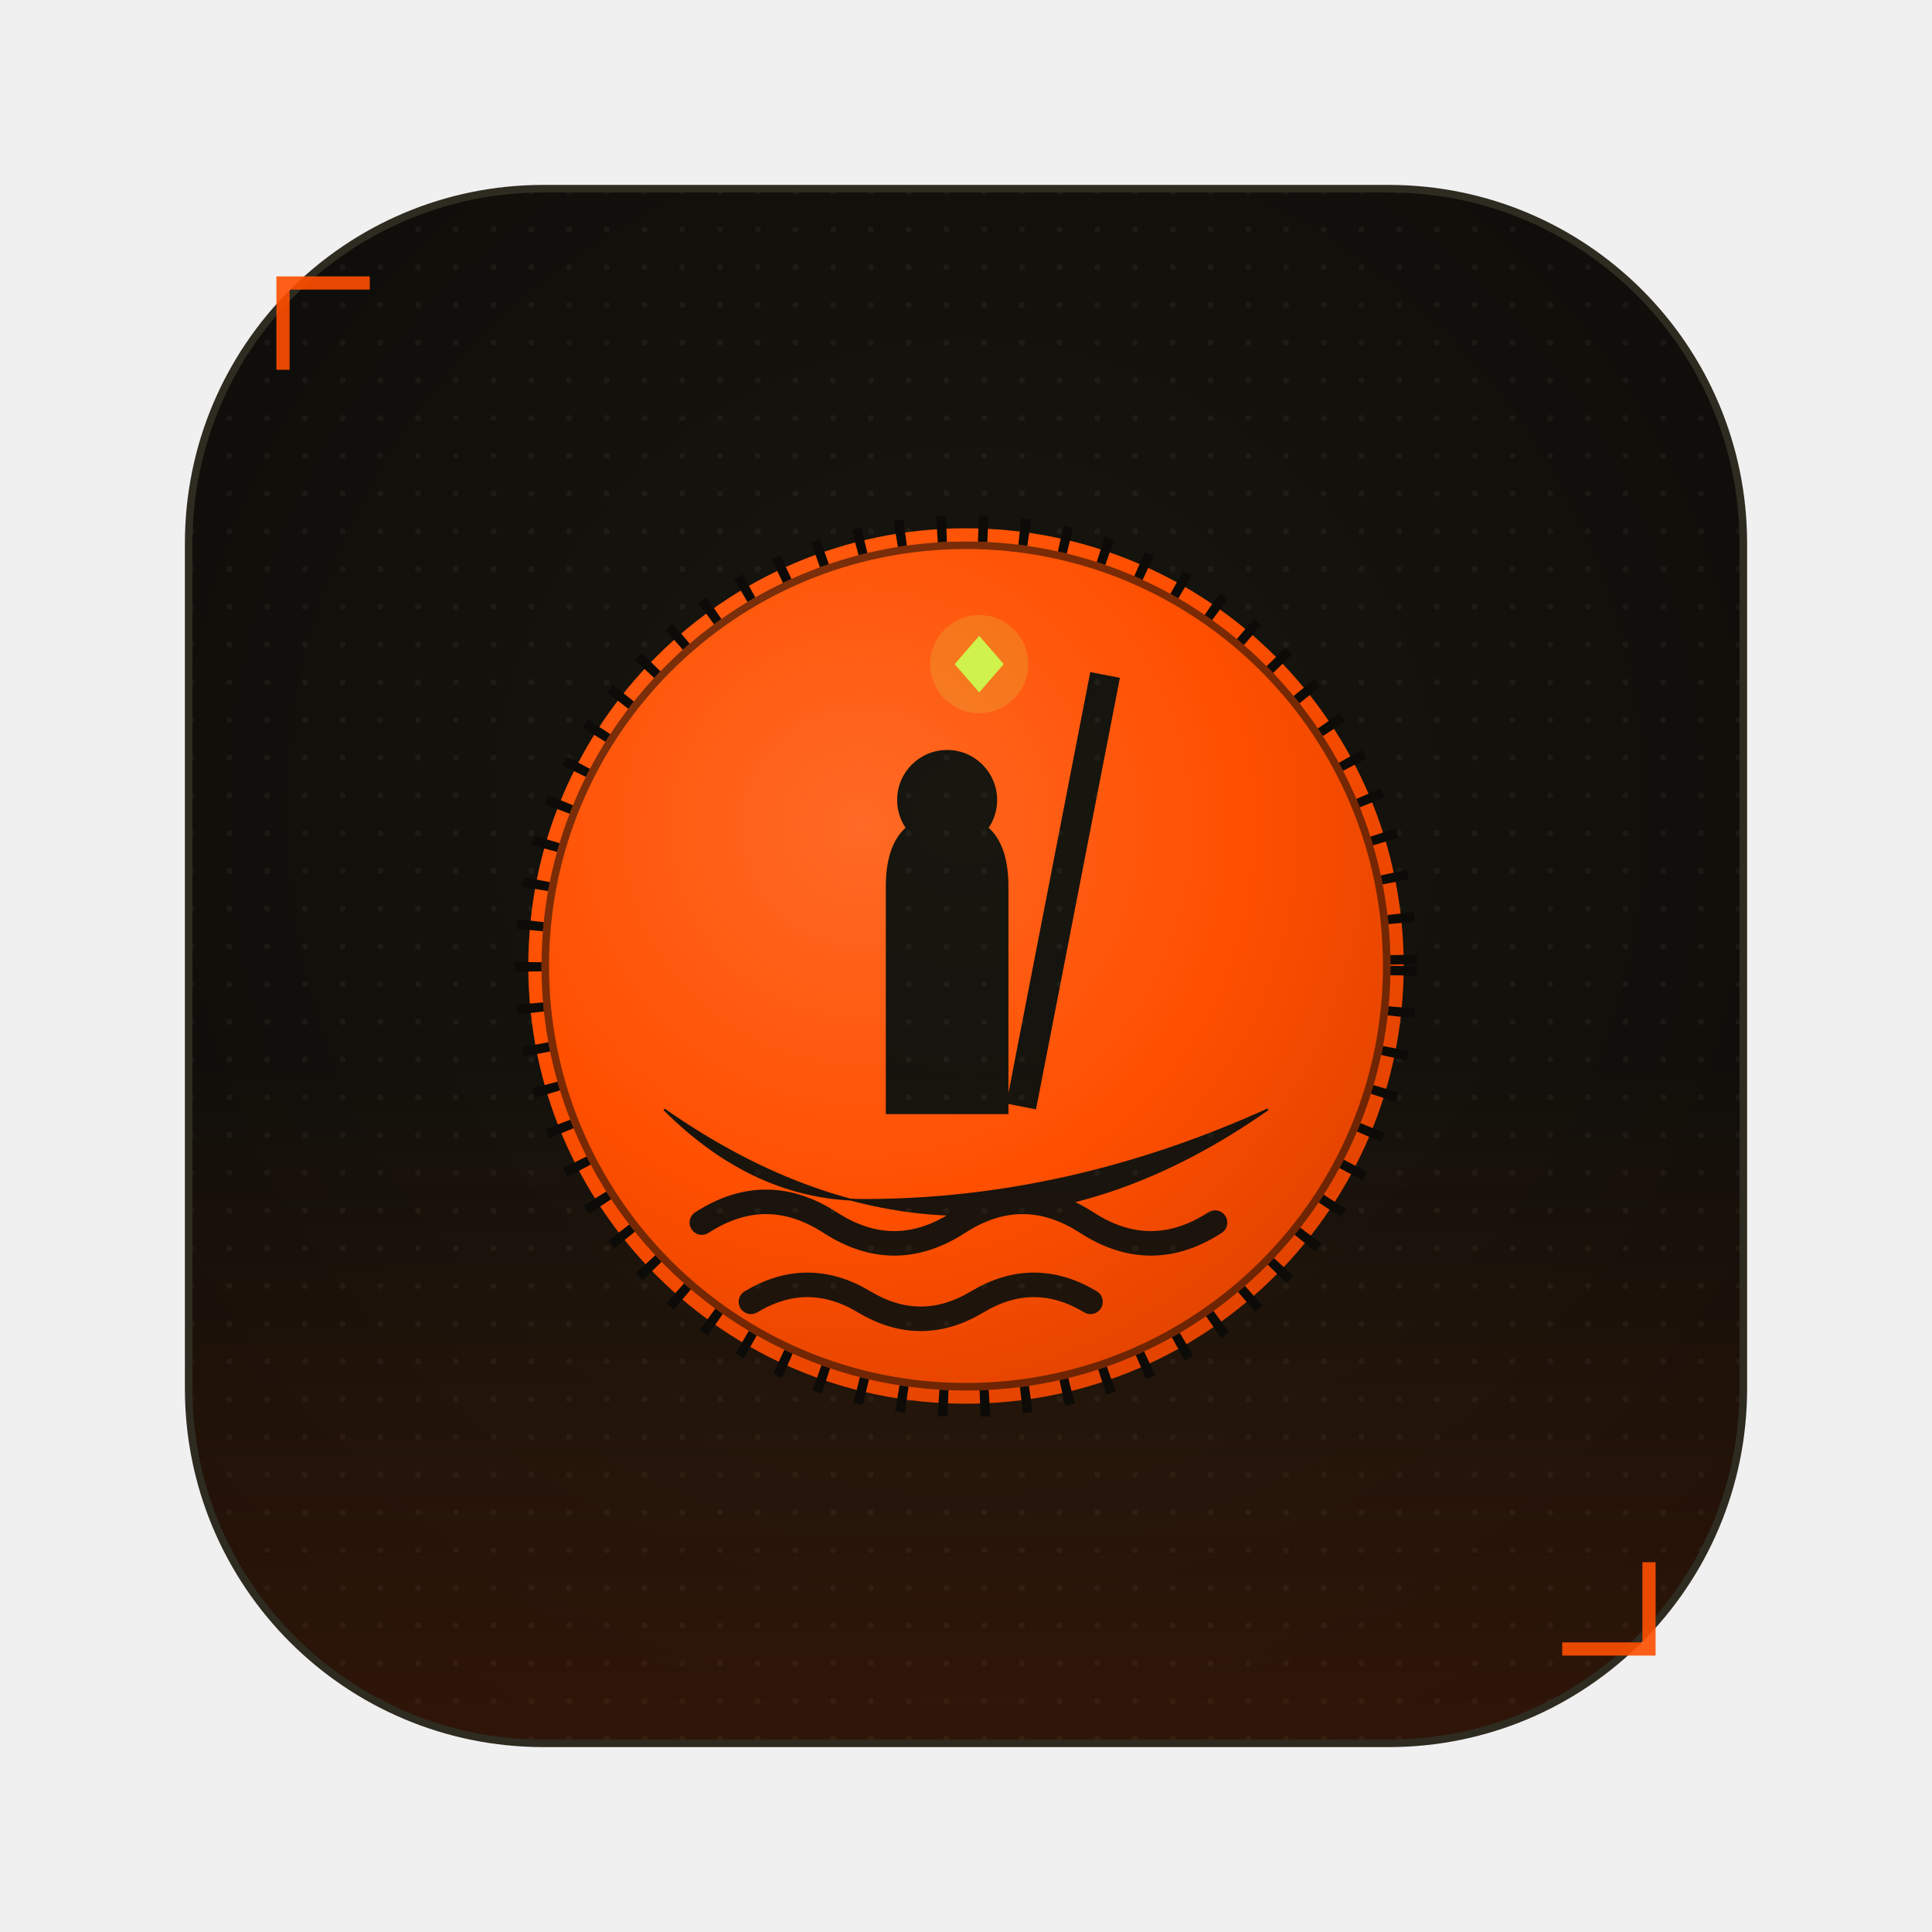
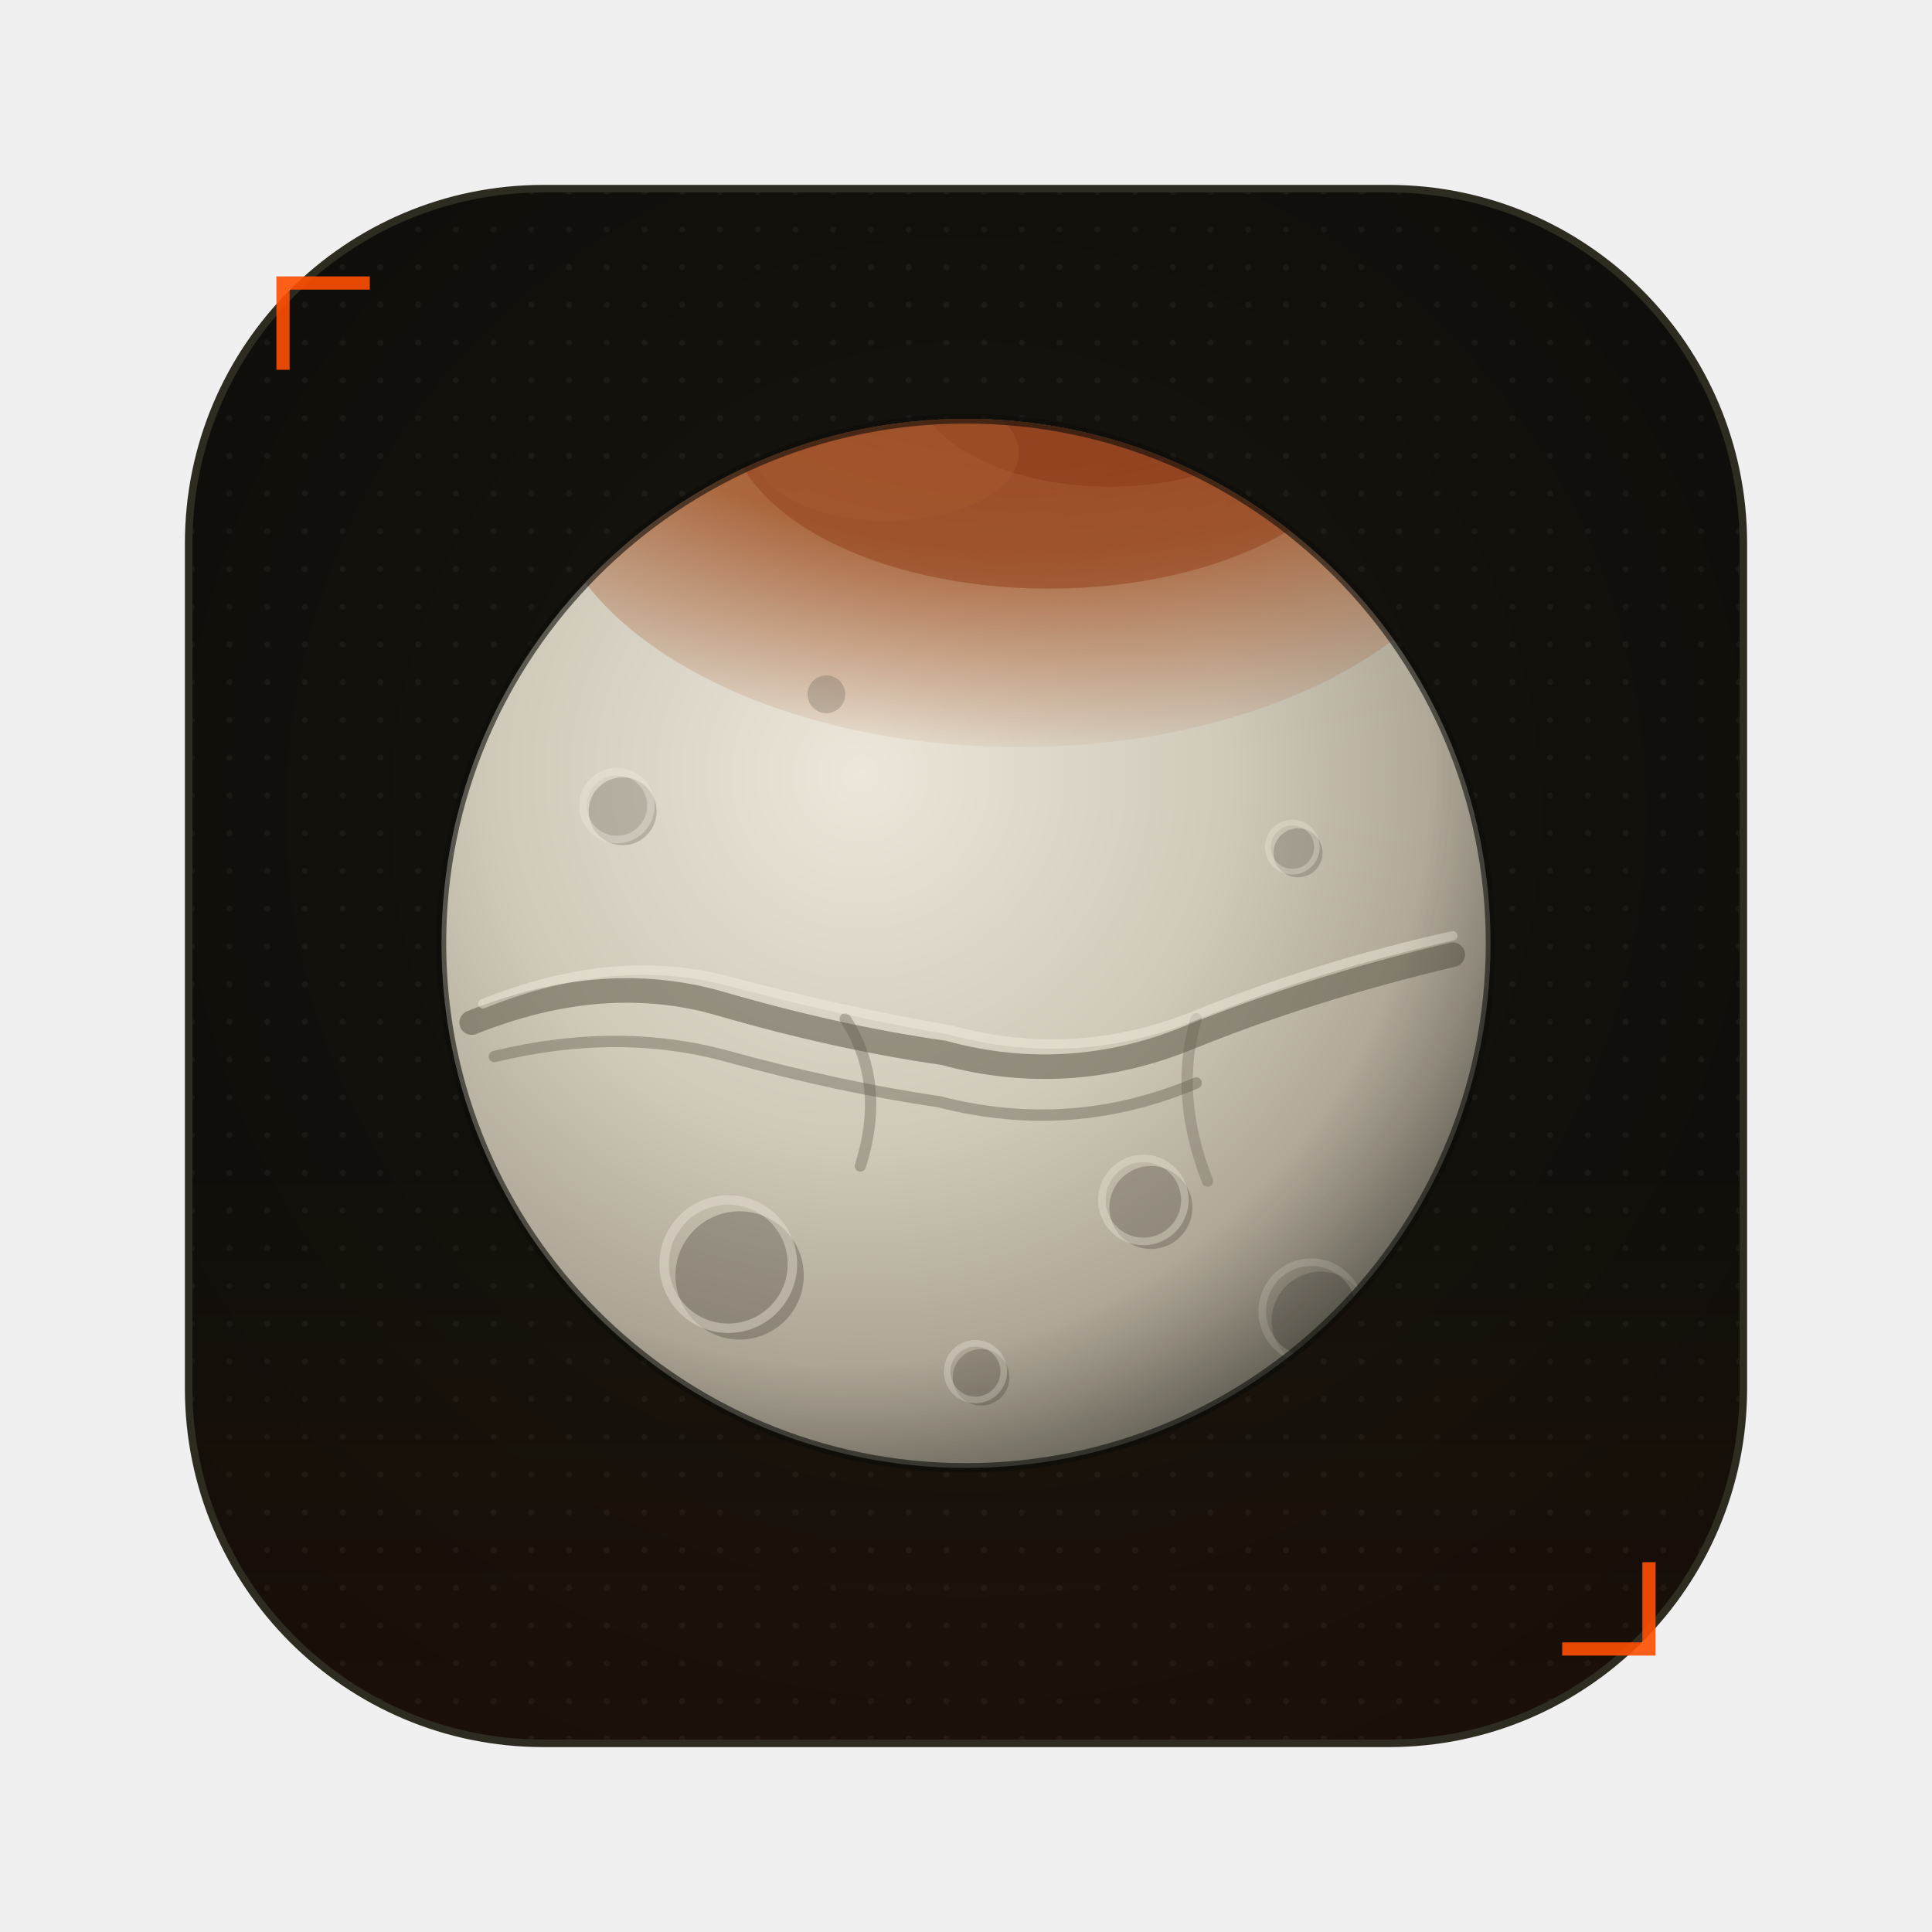
- <svg xmlns="http://www.w3.org/2000/svg" viewBox="0 0 1024 1024" role="img" aria-label="Charon app icon — the ferryman's obol">
+ <svg xmlns="http://www.w3.org/2000/svg" viewBox="0 0 1024 1024" role="img" aria-label="Charon app icon — the moon Charon with its dusty red polar cap">
  <defs>
    <radialGradient id="tile" cx="50%" cy="40%" r="75%">
      <stop offset="0%" stop-color="#17160f" />
      <stop offset="100%" stop-color="#0c0b08" />
    </radialGradient>
-     <radialGradient id="coin" cx="38%" cy="34%" r="80%">
-       <stop offset="0%" stop-color="#ff6a26" />
-       <stop offset="55%" stop-color="#ff4f00" />
-       <stop offset="100%" stop-color="#d83f00" />
-     </radialGradient>
    <pattern id="dots" width="20" height="20" patternUnits="userSpaceOnUse">
      <circle cx="1.6" cy="1.6" r="1.6" fill="#e9e4d4" opacity="0.05" />
    </pattern>
    <linearGradient id="ember" x1="0" y1="1" x2="0" y2="0">
-       <stop offset="0%" stop-color="#ff4f00" stop-opacity="0.14" />
-       <stop offset="45%" stop-color="#ff4f00" stop-opacity="0" />
+       <stop offset="0%" stop-color="#ff4f00" stop-opacity="0.06" />
+       <stop offset="40%" stop-color="#ff4f00" stop-opacity="0" />
    </linearGradient>
+     <radialGradient id="moon" cx="40%" cy="34%" r="78%">
+       <stop offset="0%" stop-color="#ece7da" />
+       <stop offset="45%" stop-color="#cfc9ba" />
+       <stop offset="78%" stop-color="#a59e8f" />
+       <stop offset="100%" stop-color="#736d60" />
+     </radialGradient>
+     <radialGradient id="limb" cx="38%" cy="34%" r="80%">
+       <stop offset="70%" stop-color="#0c0b08" stop-opacity="0" />
+       <stop offset="100%" stop-color="#0c0b08" stop-opacity="0.5" />
+     </radialGradient>
+     <radialGradient id="cap" cx="50%" cy="18%" r="85%">
+       <stop offset="0%" stop-color="#9c4a22" />
+       <stop offset="55%" stop-color="#a35427" stop-opacity="0.85" />
+       <stop offset="100%" stop-color="#a35427" stop-opacity="0" />
+     </radialGradient>
    <clipPath id="tileClip">
      <rect x="100" y="100" width="824" height="824" rx="188" />
    </clipPath>
-     <mask id="engrave">
-       <rect x="0" y="0" width="1024" height="1024" fill="#fff" />
-       <g fill="#000" stroke="#000">
-         <g stroke-width="13" stroke-linecap="round" fill="none">
-           <path d="M372 648 q34 -22 68 0 t68 0 t68 0 t68 0" />
-           <path d="M398 690 q30 -18 60 0 t60 0 t60 0" />
-         </g>
-         <path d="M352 588 Q512 700 672 588 Q566 636 458 636 Q400 636 352 588 Z" />
-         <rect x="556" y="356" width="15" height="232" transform="rotate(11 563 472)" />
-         <path d="M470 590 L470 470 Q470 432 502 432 Q534 432 534 470 L534 590 Z" />
-         <circle cx="502" cy="424" r="26" />
-       </g>
-     </mask>
+     <clipPath id="moonClip">
+       <circle cx="512" cy="500" r="278" />
+     </clipPath>
  </defs>
  <g clip-path="url(#tileClip)">
    <rect x="100" y="100" width="824" height="824" fill="url(#tile)" />
    <rect x="100" y="100" width="824" height="824" fill="url(#dots)" />
    <rect x="100" y="100" width="824" height="824" fill="url(#ember)" />
  </g>
  <rect x="100" y="100" width="824" height="824" rx="188" fill="none" stroke="#2e2b21" stroke-width="4" />
  <g fill="none" stroke="#ff4f00" stroke-width="7" opacity="0.9">
    <path d="M196 150 H150 V196" />
    <path d="M828 874 H874 V828" />
  </g>
-   <circle cx="512" cy="512" r="232" fill="url(#coin)" mask="url(#engrave)" />
-   <circle cx="512" cy="512" r="232" fill="none" stroke="#0c0b08" stroke-width="14" stroke-dasharray="5 17" />
-   <circle cx="512" cy="512" r="223" fill="none" stroke="#0c0b08" stroke-width="4" opacity="0.55" />
-   <g transform="translate(519,352)">
-     <circle r="26" fill="#cff24d" opacity="0.18" />
-     <path d="M0 -15 L13 0 L0 15 L-13 0 Z" fill="#cff24d" />
+   <circle cx="512" cy="500" r="278" fill="url(#moon)" />
+   <g clip-path="url(#moonClip)">
+     <ellipse cx="540" cy="248" rx="252" ry="148" fill="url(#cap)" />
+     <ellipse cx="556" cy="220" rx="170" ry="92" fill="#94431f" opacity="0.55" />
+     <ellipse cx="588" cy="200" rx="104" ry="58" fill="#8a3a1a" opacity="0.5" />
+     <ellipse cx="470" cy="240" rx="70" ry="36" fill="#a85b2d" opacity="0.35" />
+     <g fill="none" stroke="#5d5749" stroke-linecap="round">
+       <path d="M250 542 q70 -28 132 -10 t118 26 q66 18 130 -8 t140 -44" stroke-width="13" opacity="0.55" />
+       <path d="M262 560 q66 -16 124 0 t112 24 q70 18 136 -10" stroke-width="6" opacity="0.4" />
+       <path d="M448 540 q22 34 8 78" stroke-width="6" opacity="0.35" />
+       <path d="M634 540 q-12 40 6 86" stroke-width="6" opacity="0.3" />
+     </g>
+     <path d="M256 532 q70 -28 130 -12 t118 26 q66 18 130 -8 t136 -42" fill="none" stroke="#efeadc" stroke-width="5" opacity="0.5" stroke-linecap="round" />
+     <g>
+       <circle cx="392" cy="676" r="34" fill="#3f3a30" opacity="0.32" />
+       <circle cx="386" cy="670" r="34" fill="none" stroke="#e8e3d5" stroke-width="5" opacity="0.45" />
+       <circle cx="610" cy="640" r="22" fill="#3f3a30" opacity="0.3" />
+       <circle cx="606" cy="636" r="22" fill="none" stroke="#e8e3d5" stroke-width="4" opacity="0.4" />
+       <circle cx="520" cy="730" r="15" fill="#3f3a30" opacity="0.28" />
+       <circle cx="517" cy="727" r="15" fill="none" stroke="#e8e3d5" stroke-width="3.5" opacity="0.38" />
+       <circle cx="330" cy="430" r="18" fill="#3f3a30" opacity="0.24" />
+       <circle cx="327" cy="427" r="18" fill="none" stroke="#eee9db" stroke-width="4" opacity="0.4" />
+       <circle cx="688" cy="452" r="13" fill="#3f3a30" opacity="0.25" />
+       <circle cx="685" cy="449" r="13" fill="none" stroke="#eee9db" stroke-width="3" opacity="0.35" />
+       <circle cx="438" cy="368" r="10" fill="#3f3a30" opacity="0.22" />
+       <circle cx="700" cy="700" r="26" fill="#3f3a30" opacity="0.26" />
+       <circle cx="695" cy="695" r="26" fill="none" stroke="#e8e3d5" stroke-width="4" opacity="0.3" />
+     </g>
+     <circle cx="512" cy="500" r="278" fill="url(#limb)" />
  </g>
+   <circle cx="512" cy="500" r="278" fill="none" stroke="#0c0b08" stroke-width="5" opacity="0.6" />
</svg>
